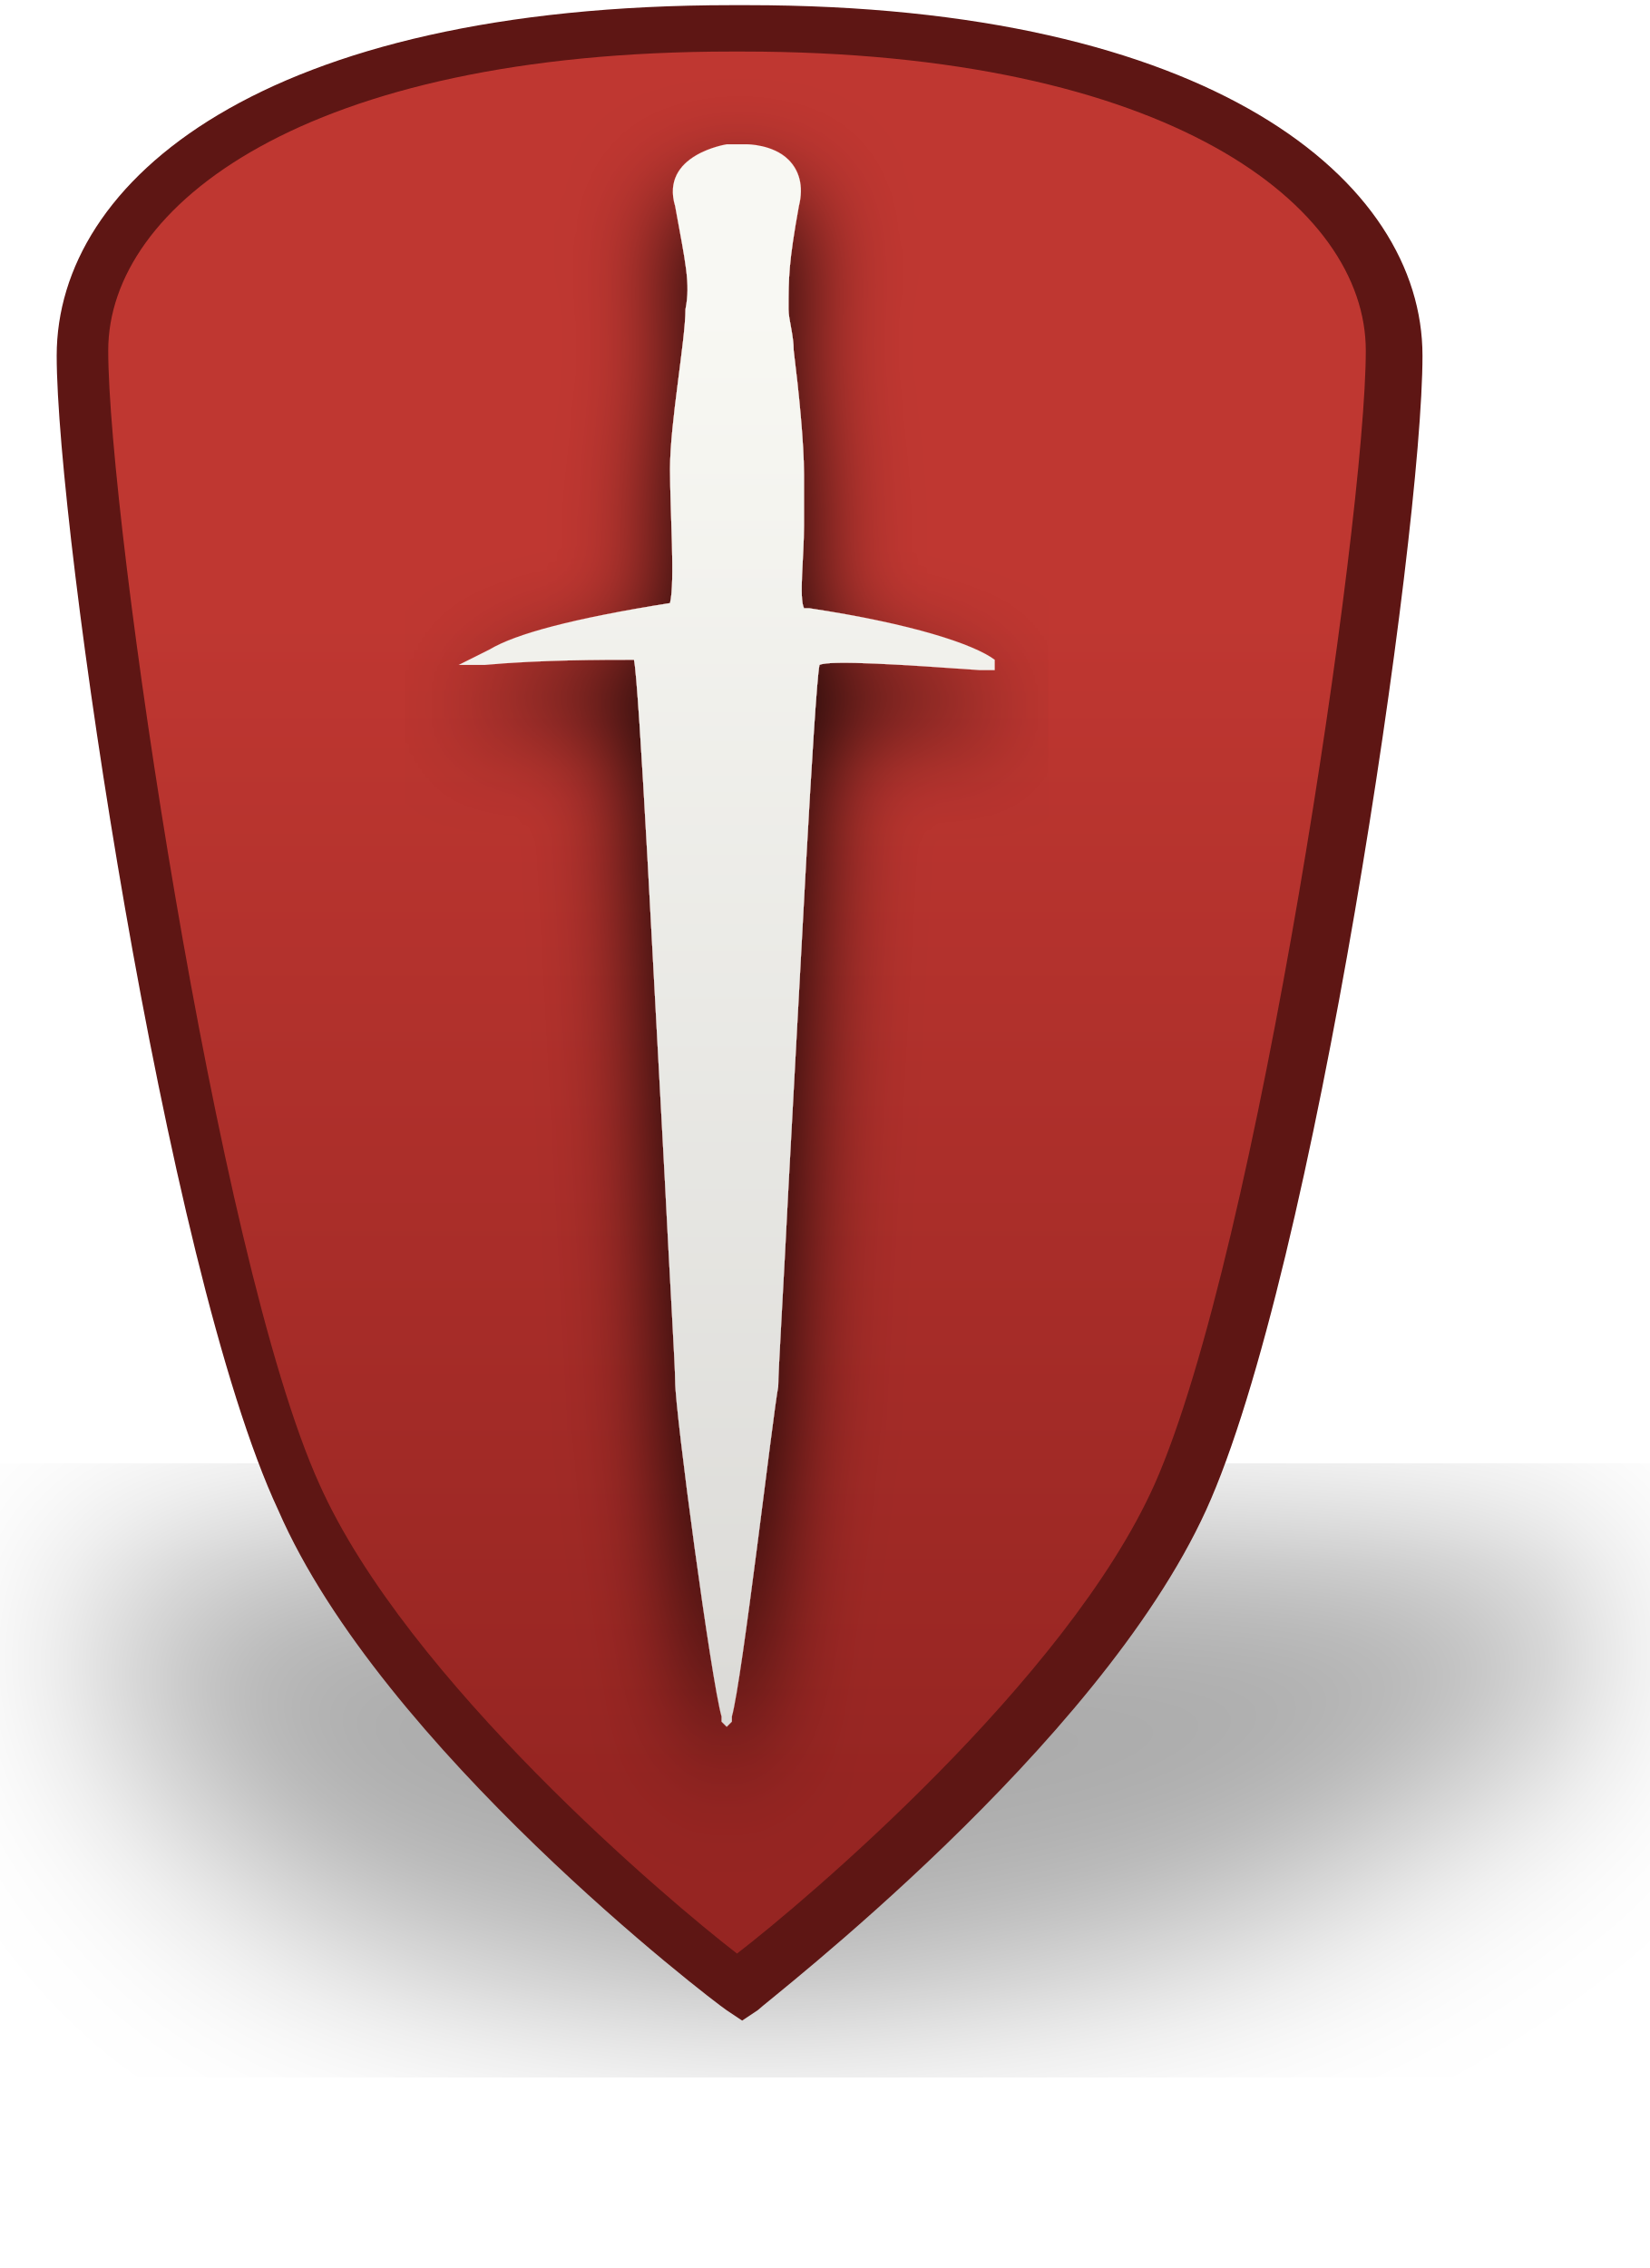
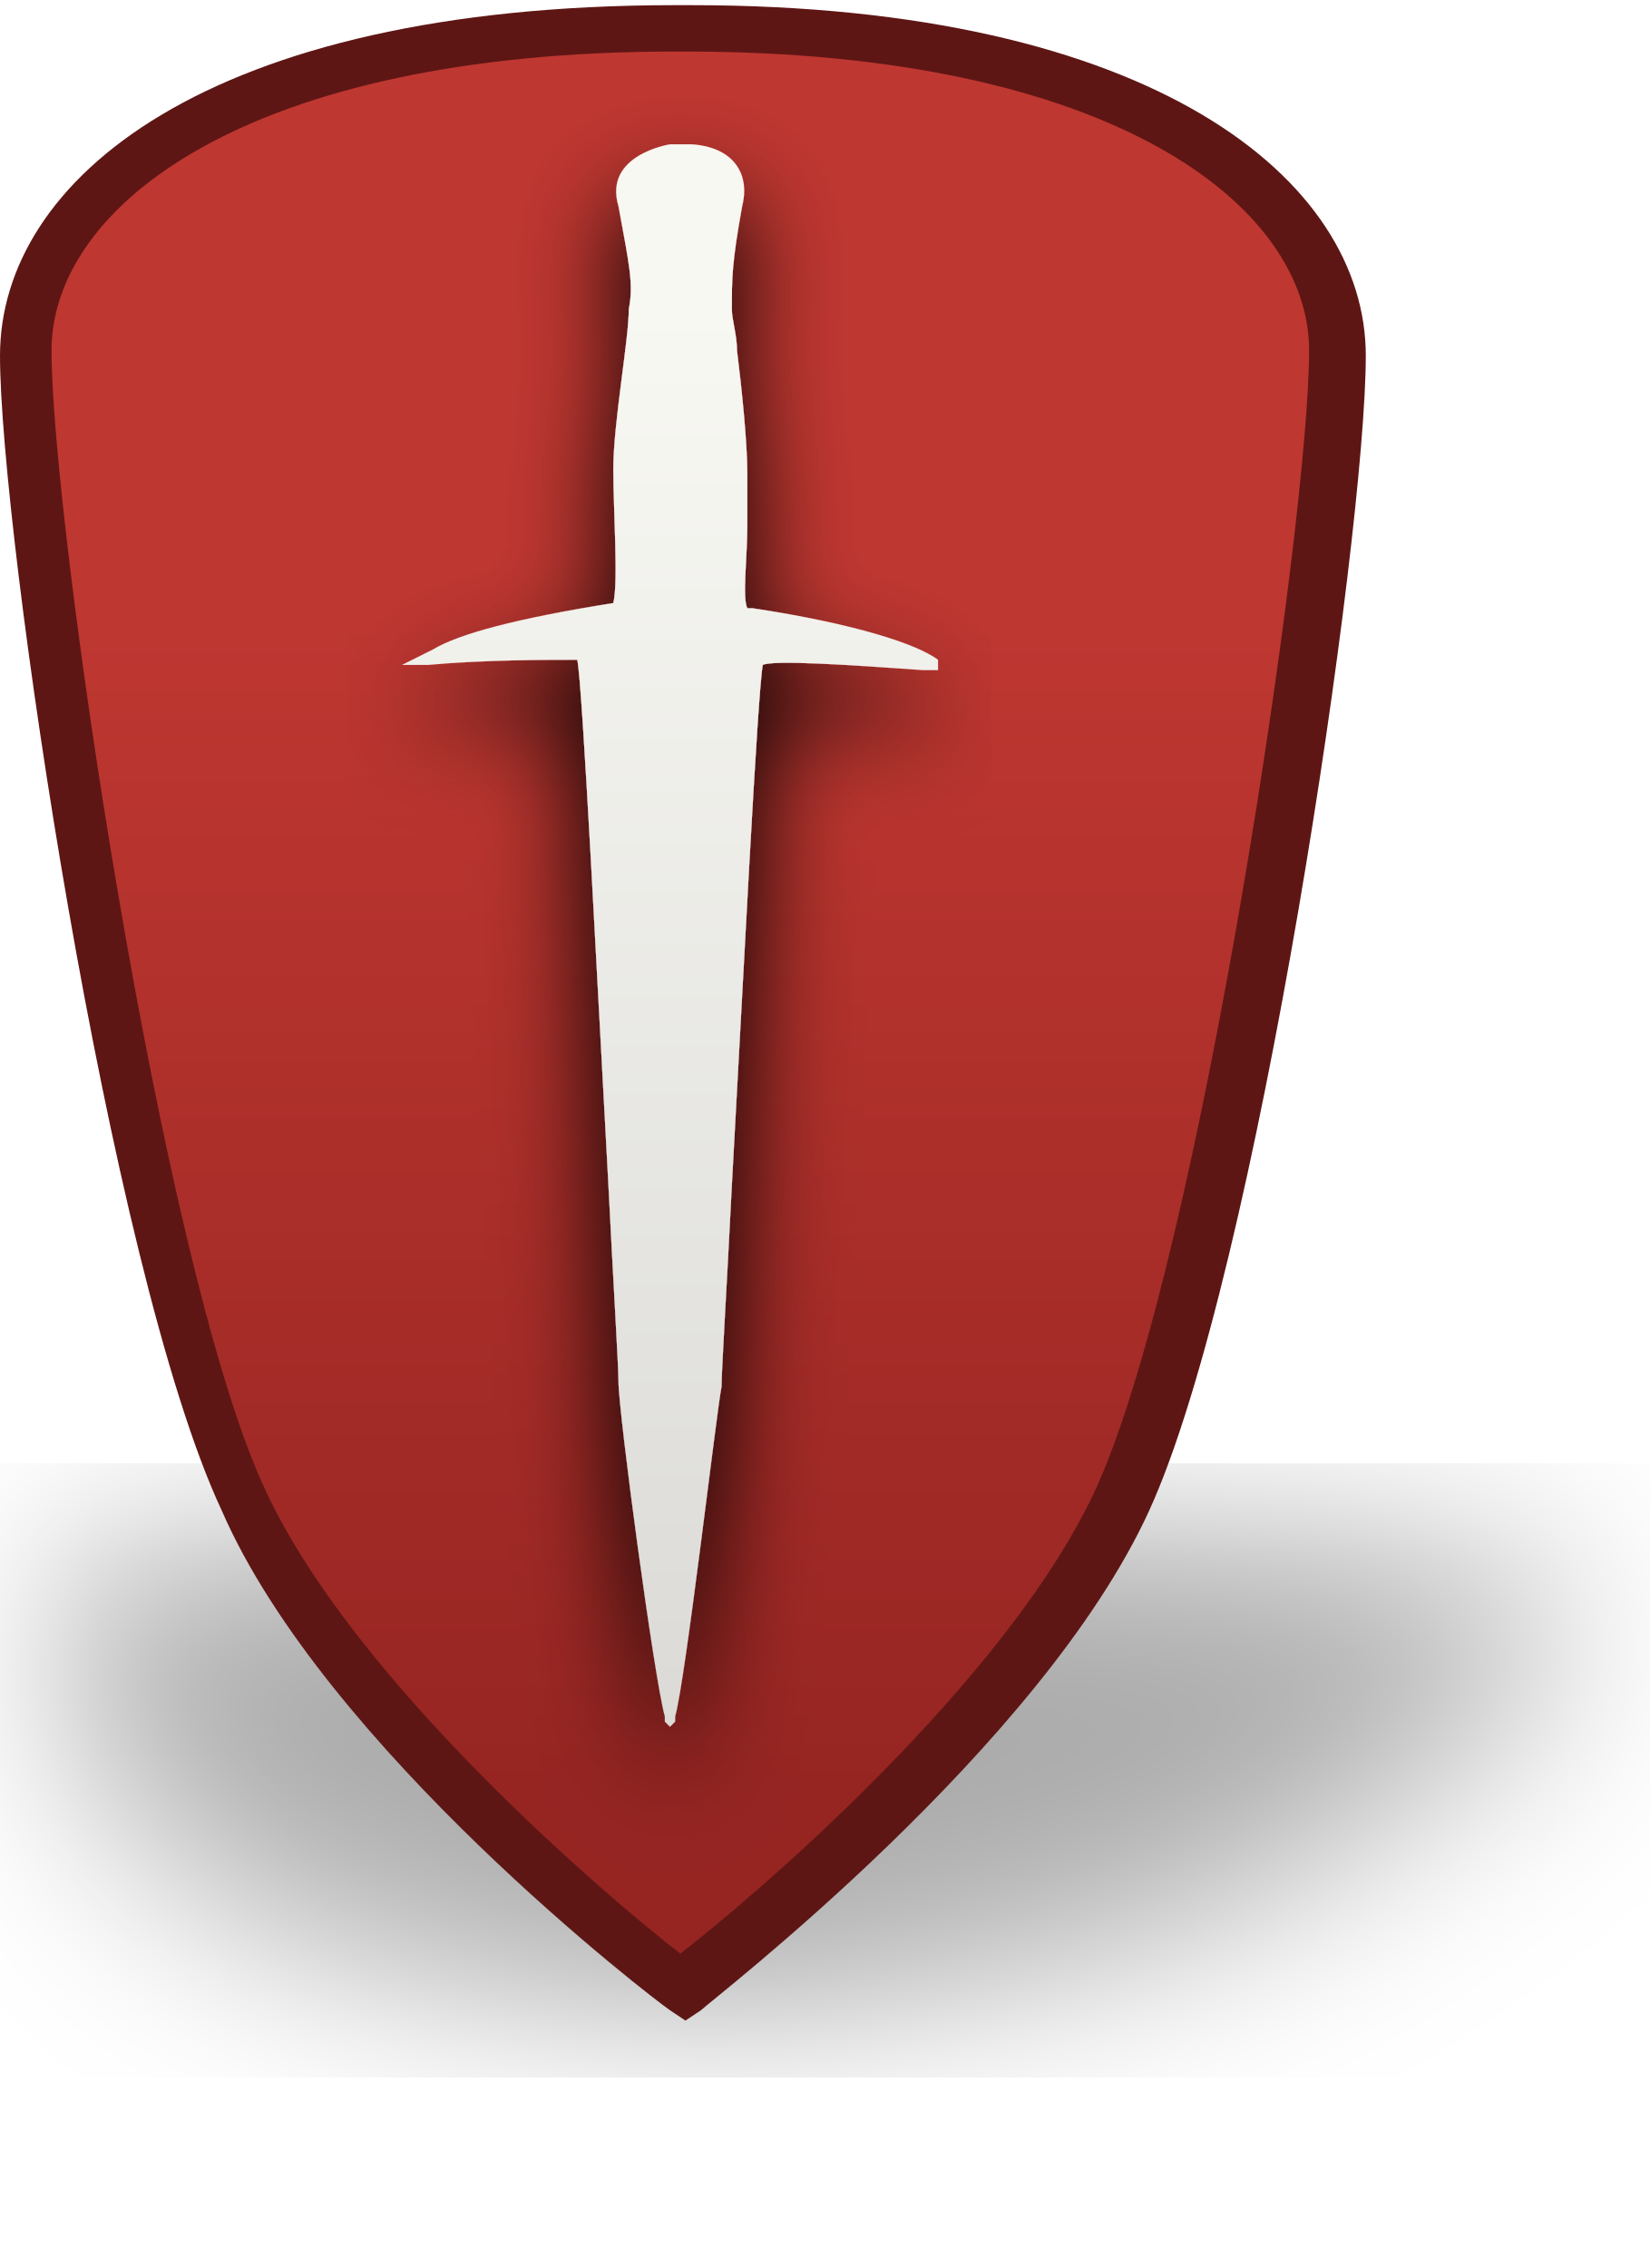
- <svg xmlns="http://www.w3.org/2000/svg" version="1.1" x="0px" y="0px" width="32px" height="44px" viewBox="1.4 0.2 32 44" overflow="visible" enable-background="new 1.4 0.2 32 44" xml:space="preserve">
+ <svg xmlns="http://www.w3.org/2000/svg" version="1.1" x="0px" y="0px" width="32px" height="44px" viewBox="2.5 0.2 32 44" overflow="visible" enable-background="new 2.5 0.2 32 44" xml:space="preserve">
  <defs>
</defs>
  <filter filterUnits="objectBoundingBox" id="AI_Shadow_1">
    <feGaussianBlur result="blur" in="SourceAlpha" stdDeviation="1" />
    <feOffset result="offsetBlurredAlpha" in="blur" dx="0" dy="1" />
    <feMerge>
      <feMergeNode in="offsetBlurredAlpha" />
      <feMergeNode in="SourceGraphic" />
    </feMerge>
  </filter>
  <filter id="AI_GaussianBlur_4">
    <feGaussianBlur stdDeviation="2" />
  </filter>
  <g opacity="0.33" filter="url(#AI_GaussianBlur_4)">
    <path fill="#010101" d="M19.4,29.6c-0.1,0-0.1,0-0.2,0c-0.1,0-0.1,0-0.2,0C8.9,29.5,3,30.3,3,31.4c0,1,2.3,4.9,4.5,6   c2.1,1,8.5,2.1,8.5,2.1s7-1,9.5-2c2.7-1,7.1-4.6,7.7-5.6C34,30.8,29.1,29.8,19.4,29.6z" />
  </g>
  <linearGradient id="SVGID_1_" gradientUnits="userSpaceOnUse" x1="828.484" y1="-1515.953" x2="828.484" y2="-1538.565" gradientTransform="matrix(1 0 0 -1 -812.7197 -1503.732)">
    <stop offset="0" style="stop-color:#BF3731" />
    <stop offset="1" style="stop-color:#962522" />
  </linearGradient>
  <path fill="url(#SVGID_1_)" d="M15.9,0.7c-0.1,0-0.1,0-0.1,0c-0.1,0-0.1,0-0.1,0C7.6,0.7,3,3.6,3,7.1c0,3.5,2.1,17.7,4.1,22.2  c2.1,4.5,8.6,9.5,8.6,9.5s6.5-5,8.6-9.5c2.1-4.5,4.1-18.8,4.1-22.2C28.5,3.6,23.9,0.7,15.9,0.7z" />
  <path fill="#5E1614" d="M15.8,39.4l-0.3-0.2c-0.3-0.2-6.7-5.1-8.7-9.7C4.6,24.8,2.5,10.5,2.5,7.1c0-3.4,4-6.8,13.1-6.8h0.3  c9,0,13.1,3.4,13.1,6.8c0,3.5-2.1,17.8-4.2,22.4c-2.1,4.6-8.5,9.5-8.7,9.7L15.8,39.4z M15.6,1.2c-8.3,0-12.1,3-12.1,5.8  c0,3.3,2.1,17.6,4.1,22c1.7,3.8,6.8,8.1,8.1,9.1c1.3-1,6.4-5.3,8.1-9.1c2-4.5,4.1-18.7,4.1-22c0-2.8-3.8-5.8-12.1-5.8L15.6,1.2  L15.6,1.2C15.7,1.2,15.7,1.2,15.6,1.2z" />
  <g filter="url(#AI_Shadow_1)">
-     <linearGradient id="SVGID_2_" gradientUnits="userSpaceOnUse" x1="828.4" y1="-1509.868" x2="828.4" y2="-1537.645" gradientTransform="matrix(1 0 0 -1 -812.7197 -1503.732)">
+     <linearGradient id="SVGID_2_" gradientUnits="userSpaceOnUse" x1="828.399" y1="-1509.868" x2="828.399" y2="-1537.645" gradientTransform="matrix(1 0 0 -1 -812.7197 -1503.732)">
      <stop offset="0" style="stop-color:#F8F8F3" />
      <stop offset="1" style="stop-color:#DBDAD7" />
    </linearGradient>
    <path fill="url(#SVGID_2_)" d="M20.7,13c-0.4-0.3-1.6-0.7-3.6-1c0,0-0.1,0-0.1,0c-0.1-0.2,0-1,0-1.6c0-0.4,0-0.7,0-1   c0-0.6-0.1-1.6-0.2-2.4c0-0.3-0.1-0.6-0.1-0.8c0-0.6,0-0.9,0.2-2c0.1-0.4,0-0.7-0.2-0.9c-0.3-0.3-0.8-0.3-0.8-0.3l-0.2,0   c0,0-0.1,0-0.2,0l0,0c0,0-1.3,0.2-1,1.2c0.2,1.1,0.3,1.5,0.2,2c0,0.6-0.3,2.2-0.3,3.1c0,0.8,0.1,2.2,0,2.6c-1.9,0.3-3,0.6-3.5,0.9   c-0.2,0.1-0.6,0.3-0.6,0.3l0.5,0c1.1-0.1,2.3-0.1,2.9-0.1c0.1,0.4,0.4,6.5,0.6,10.1c0.1,2,0.2,3.6,0.2,3.9c0,0.6,0.7,5.8,0.9,6.5   c0,0,0,0.1,0,0.1l0.1,0.1l0.1-0.1c0,0,0,0,0-0.1c0.2-0.7,0.8-5.9,0.9-6.4c0-0.3,0.1-1.9,0.2-3.9c0.2-3.6,0.5-9.6,0.6-10.1   c0.2-0.1,1.7,0,3.1,0.1l0.3,0L20.7,13z" />
  </g>
</svg>
